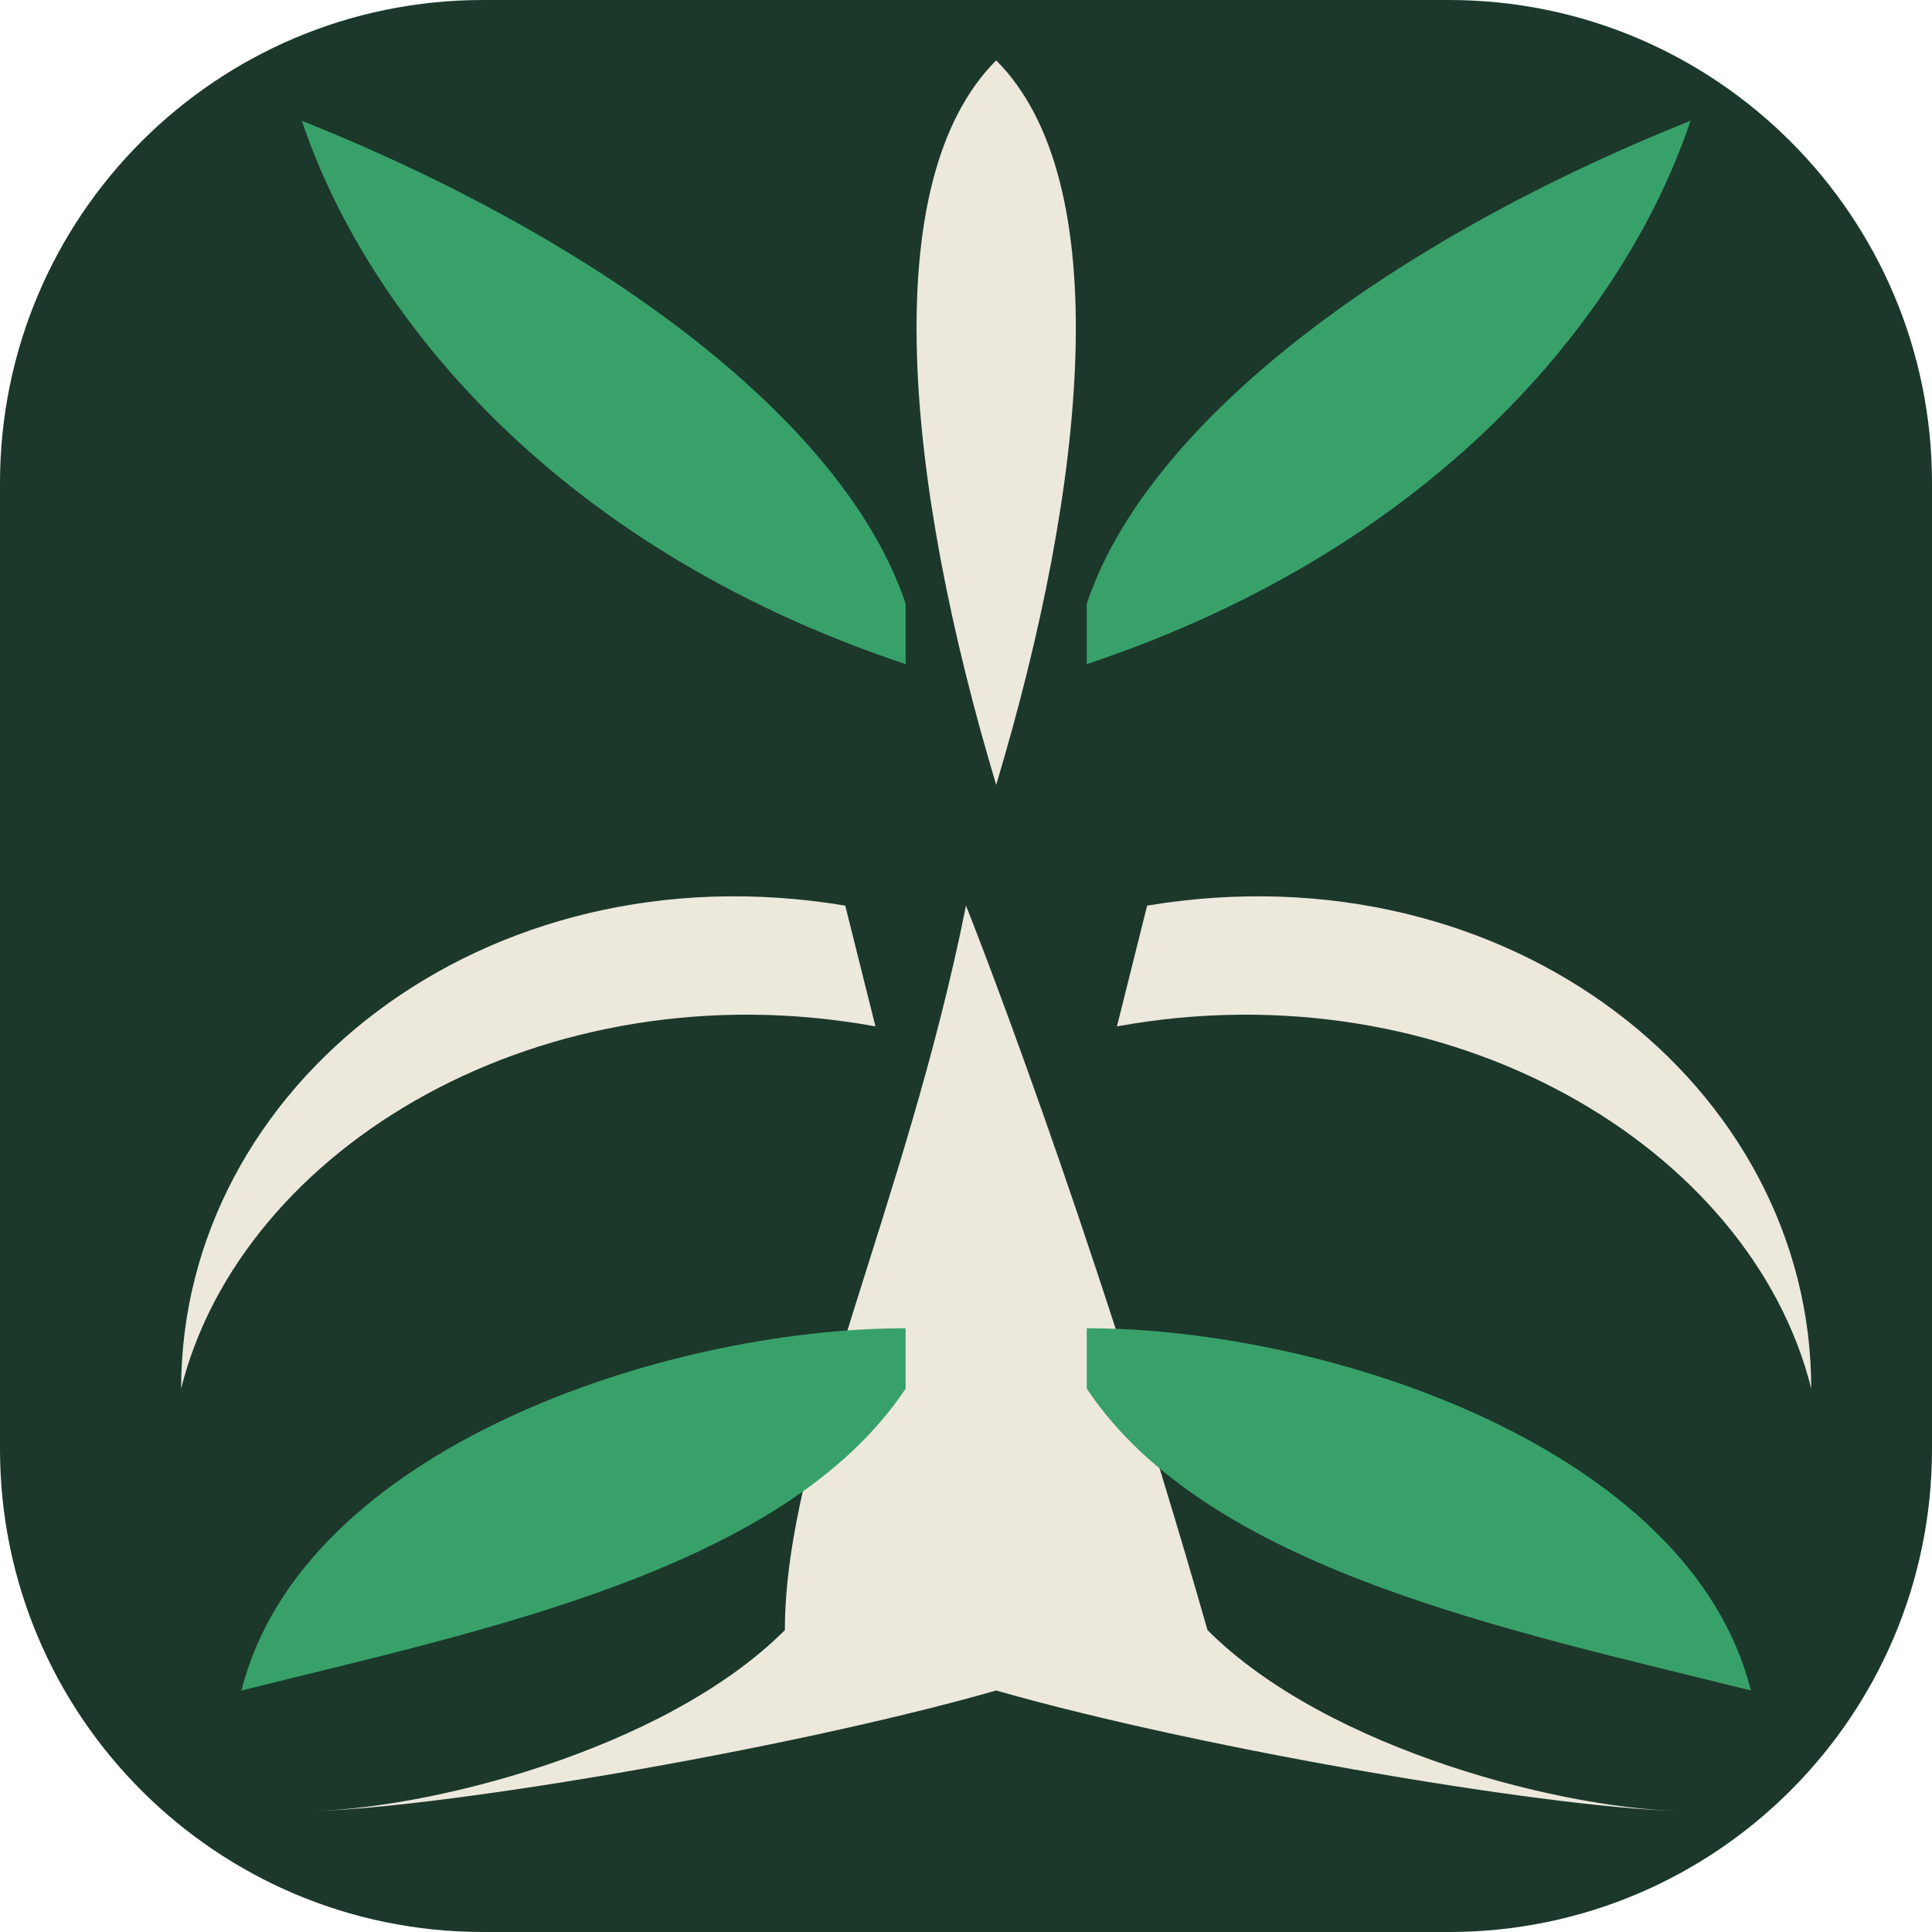
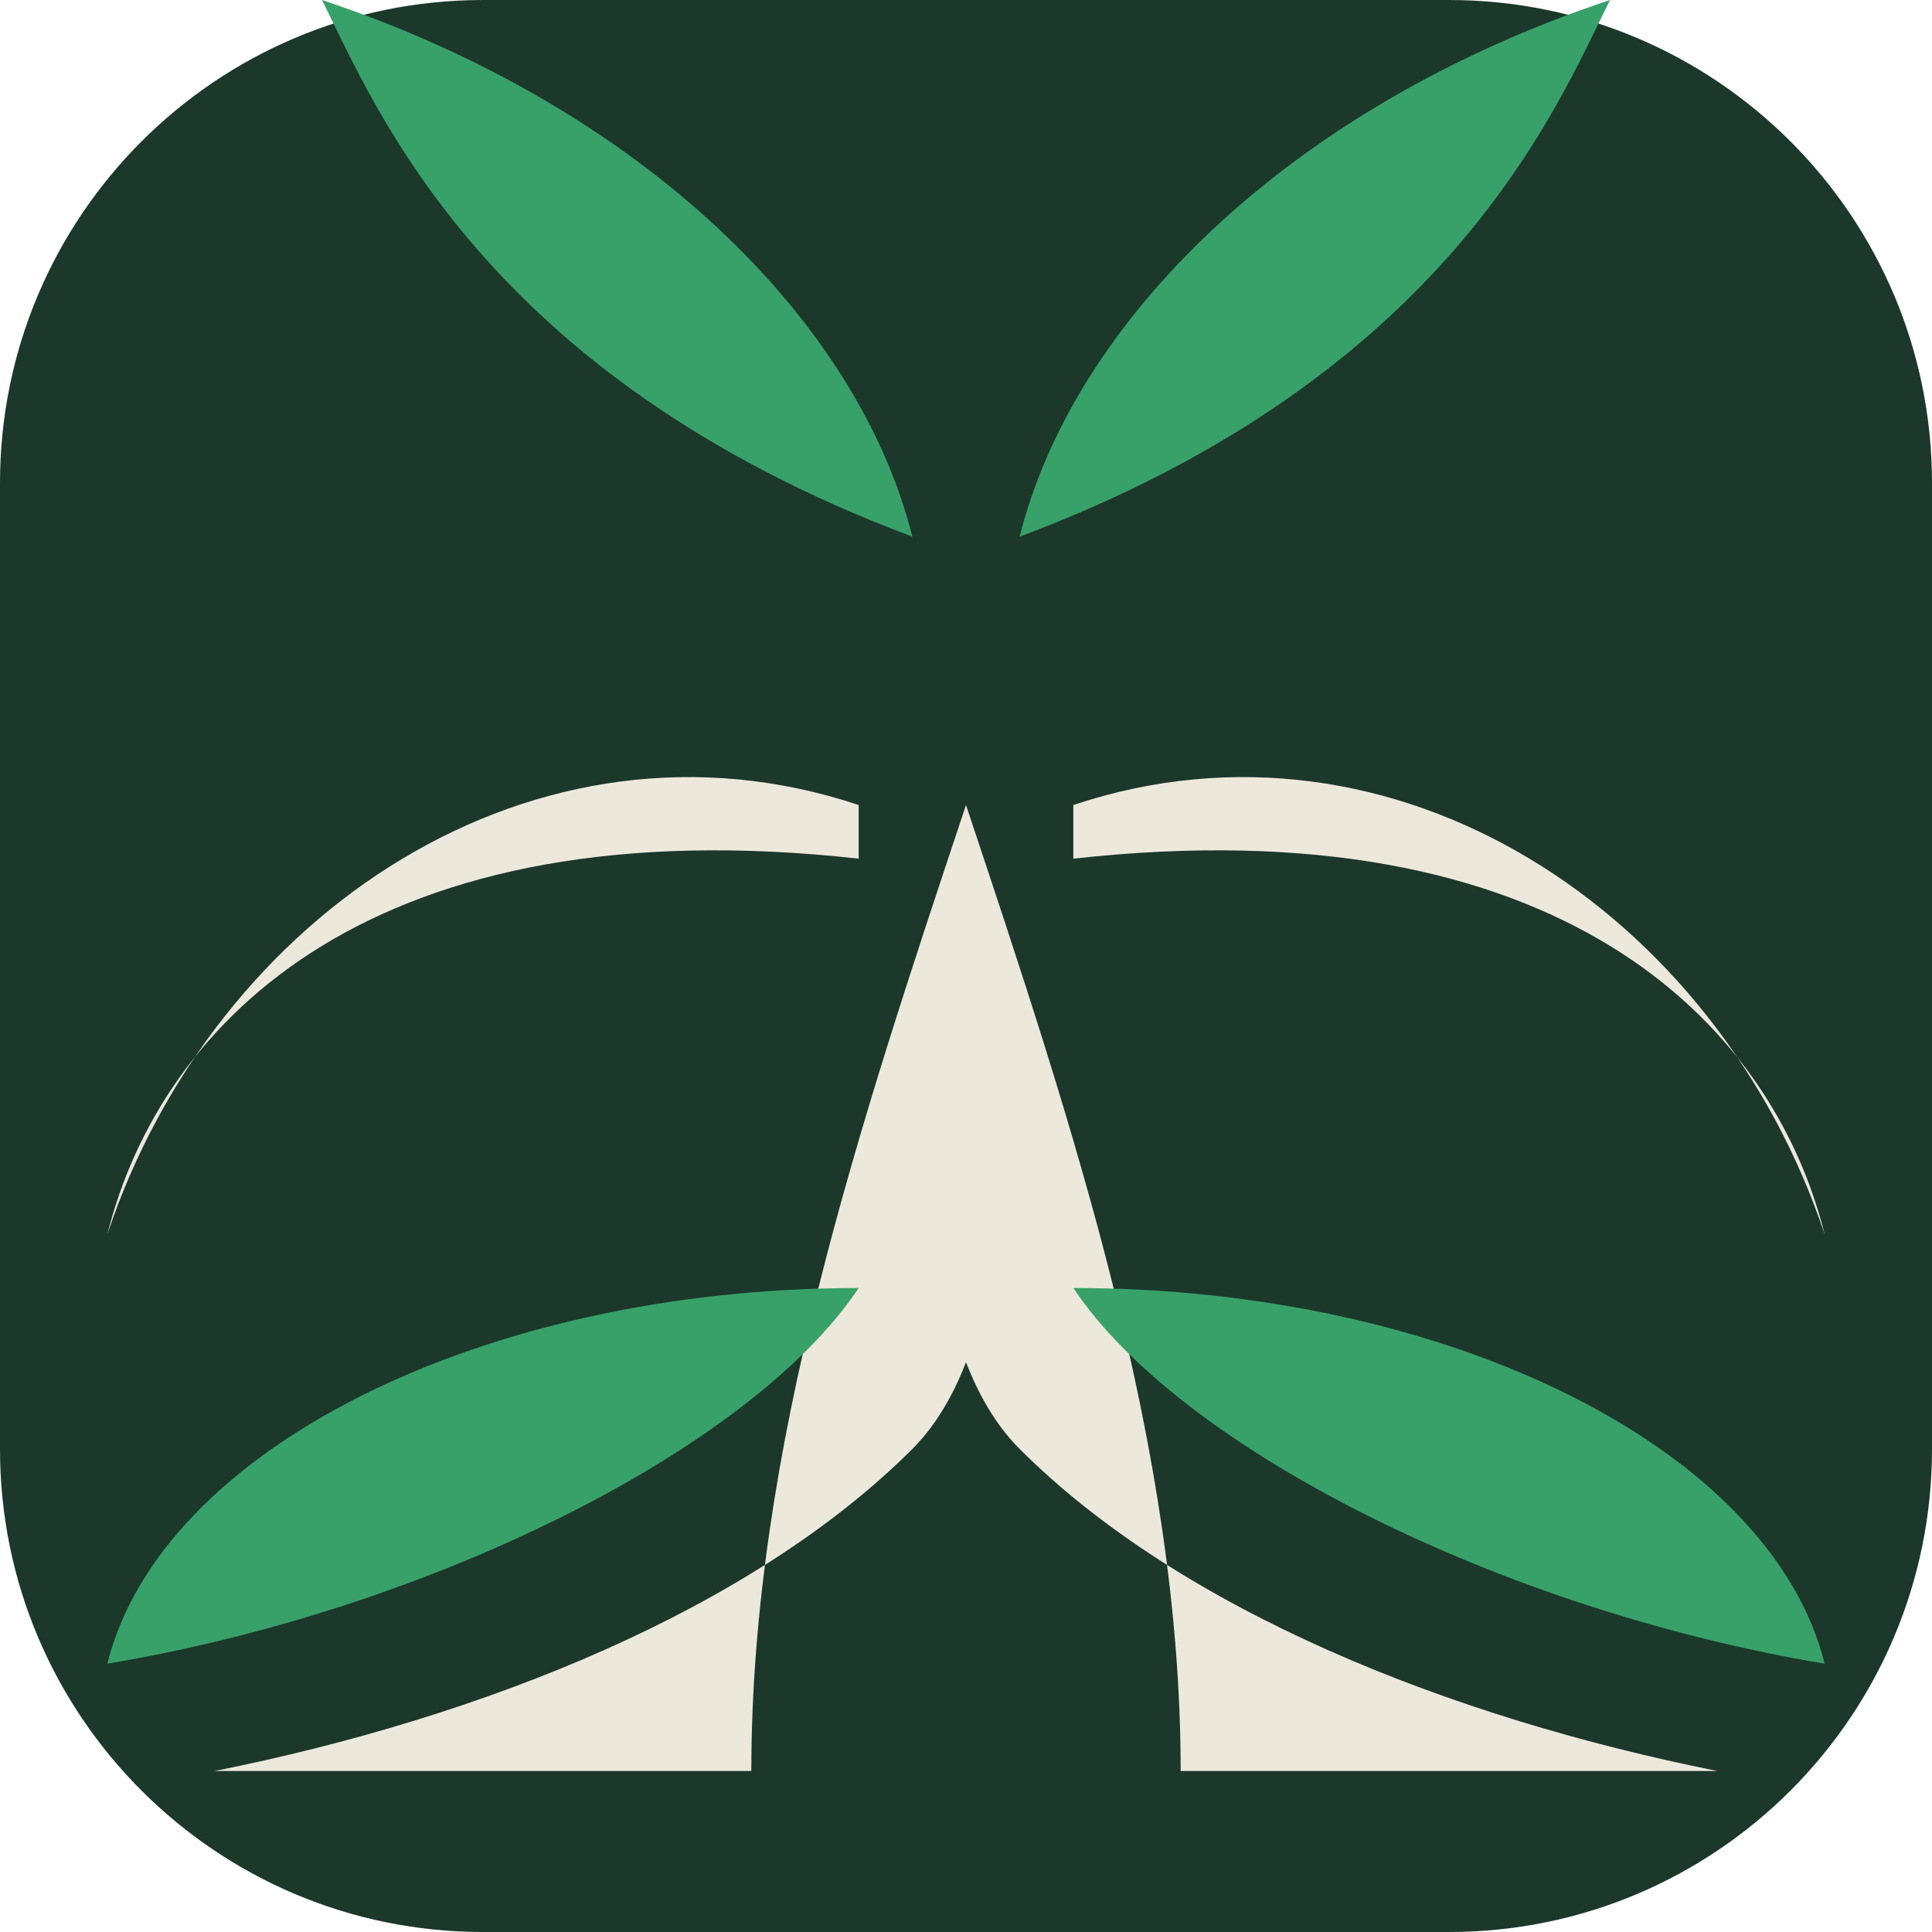
- <svg xmlns="http://www.w3.org/2000/svg" width="32" height="32" viewBox="0 0 32 32" fill="none">
-   <rect width="32" height="32" rx="8" fill="#1B382B" />
-   <g transform="translate(1, 1)">
-     <path d="M12 26 C12 23 14 19 15 14 C15 14 17 19 19 26 C21 28 25 29 27 29 C25 29 19 28 15.5 27 C12 28 6 29 4 29 C6 29 10 28 12 26 Z" fill="#EDE8DC" />
-     <path d="M14 21 C10 21 4 23 3 27 C7 26 12 25 14 22 Z" fill="#38A169" />
-     <path d="M17 21 C21 21 27 23 28 27 C24 26 19 25 17 22 Z" fill="#38A169" />
-     <path d="M13.5 16 C8 15 3 18 2 22 C2 17 7 13 13 14 Z" fill="#EDE8DC" />
-     <path d="M17.5 16 C23 15 28 18 29 22 C29 17 24 13 18 14 Z" fill="#EDE8DC" />
-     <path d="M14 10 C8 8 5 4 4 1 C9 3 13 6 14 9 Z" fill="#38A169" />
-     <path d="M15.5 12 C14 7 13.5 2 15.5 0 C17.5 2 17 7 15.5 12 Z" fill="#EDE8DC" />
-     <path d="M17 10 C23 8 26 4 27 1 C22 3 18 6 17 9 Z" fill="#38A169" />
+ <svg xmlns="http://www.w3.org/2000/svg" width="32" height="32" viewBox="0 0 36 36" fill="none">
+   <rect width="36" height="36" rx="9" fill="#1B382B" />
+   <g transform="translate(0, -1)">
+     <path d="M 14 34 C 14 28 16 22 18 16 C 20 22 22 28 22 34 C 26 34 30 34 32 34 C 27 33 22 31 19 28 C 17 26 17 21 18 16 C 19 21 19 26 17 28 C 14 31 9 33 4 34 C 6 34 10 34 14 34 Z" fill="#EDE8DC" />
+     <path d="M 16 25 C 9 25 3 28 2 32 C 8 31 14 28 16 25 Z" fill="#38A169" />
+     <path d="M 20 25 C 27 25 33 28 34 32 C 28 31 22 28 20 25 Z" fill="#38A169" />
+     <path d="M 16 17 C 7 16 3 20 2 24 C 4 18 10 14 16 16 Z" fill="#EDE8DC" />
+     <path d="M 20 17 C 29 16 33 20 34 24 C 32 18 26 14 20 16 Z" fill="#EDE8DC" />
+     <path d="M 17 11 C 9 8 7 3 6 1 C 12 3 16 7 17 11 Z" fill="#38A169" />
+     <path d="M 19 11 C 27 8 29 3 30 1 C 24 3 20 7 19 11 Z" fill="#38A169" />
  </g>
</svg>
